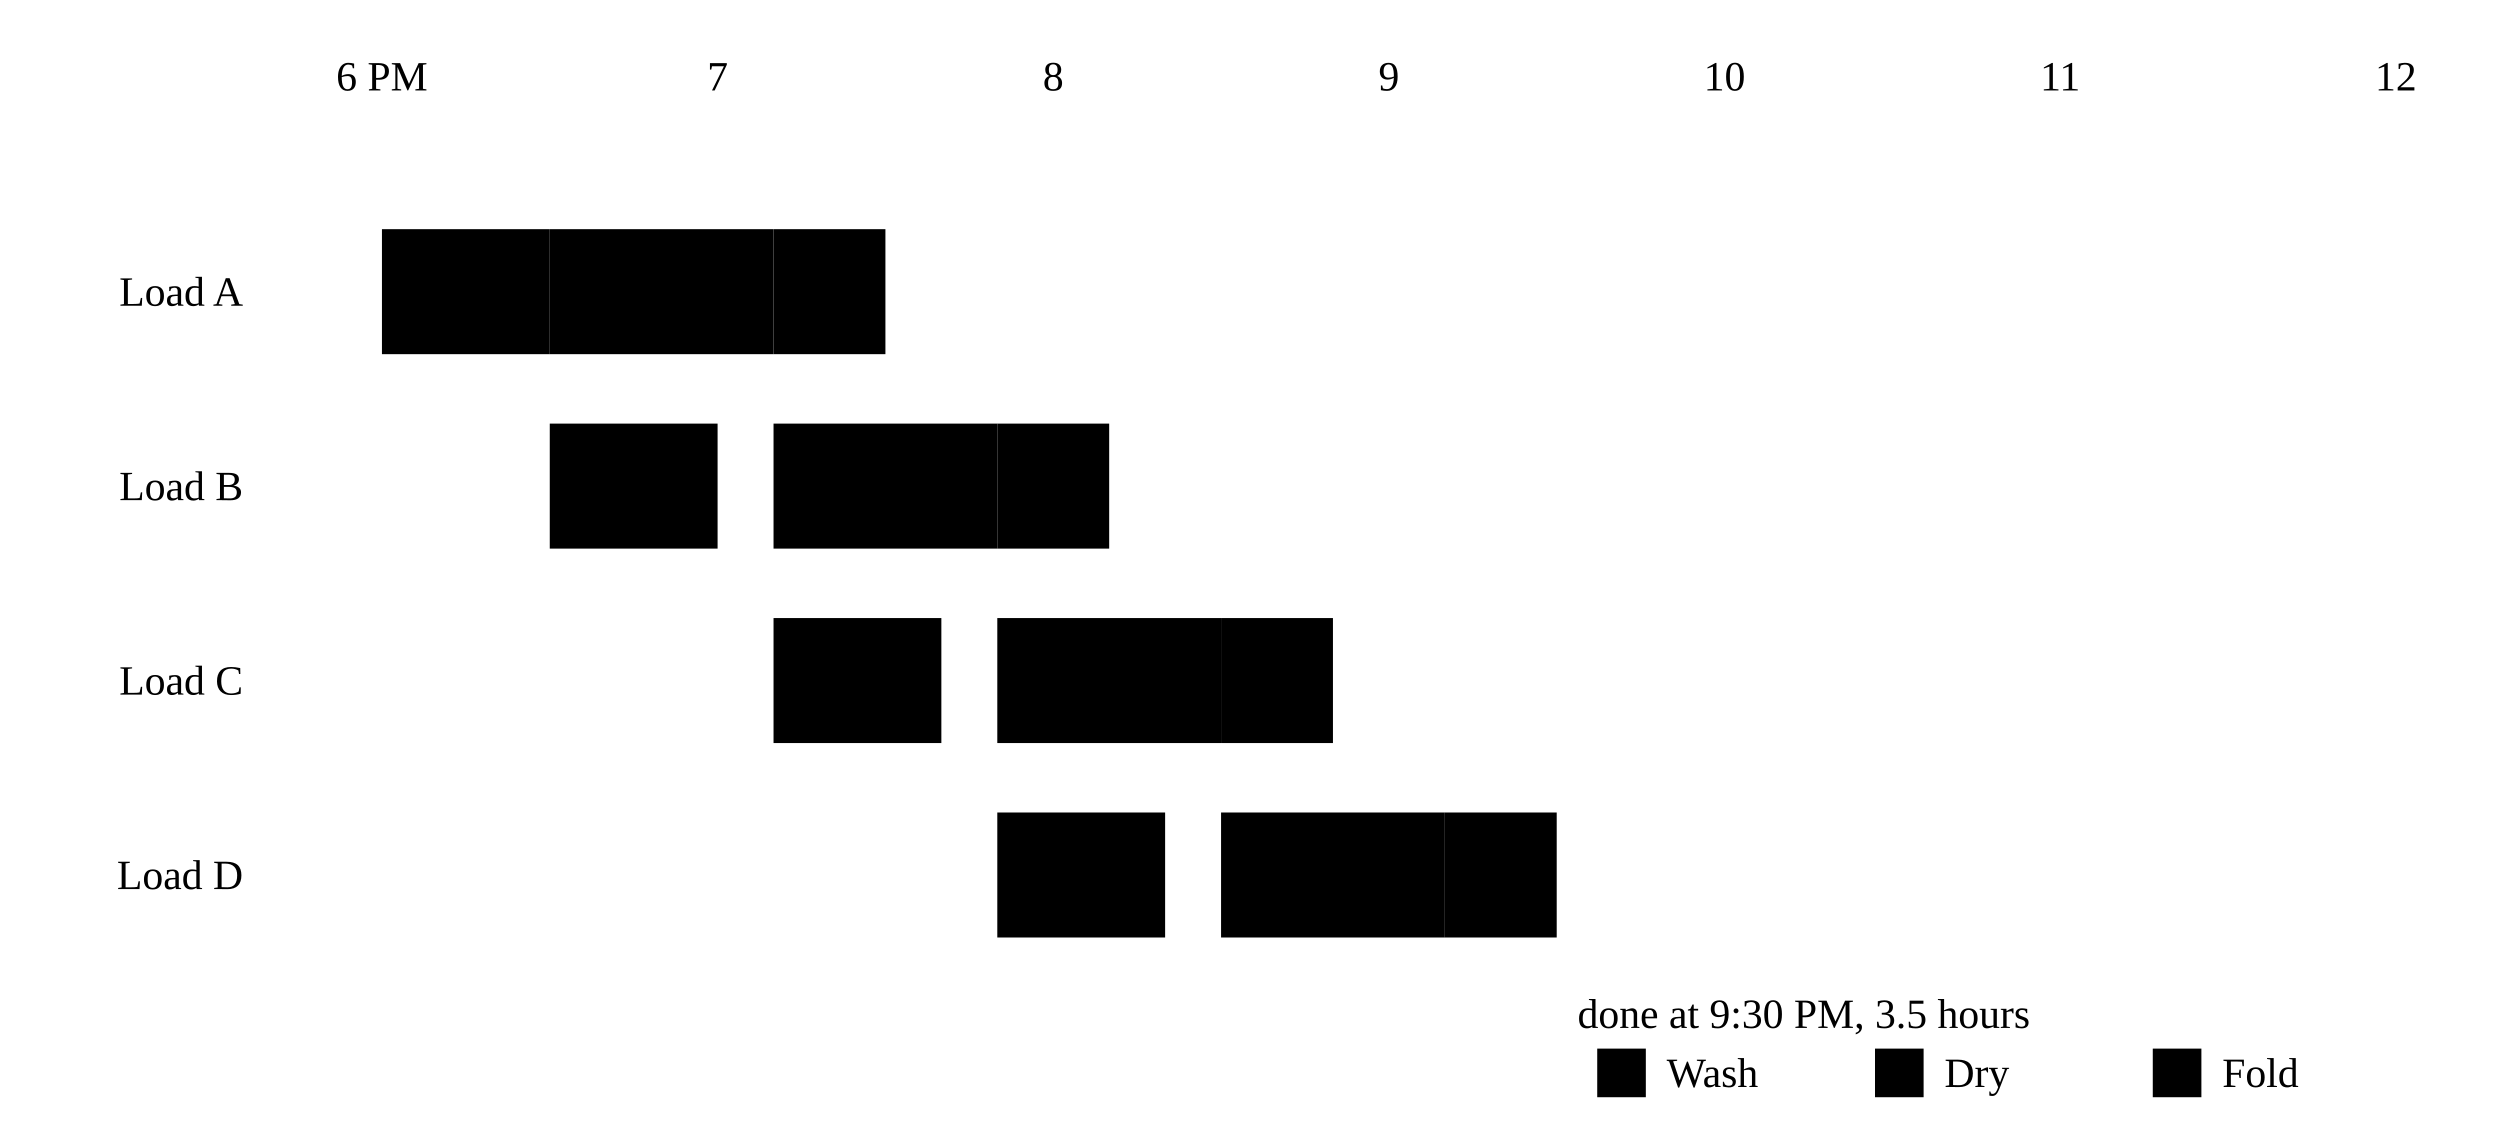
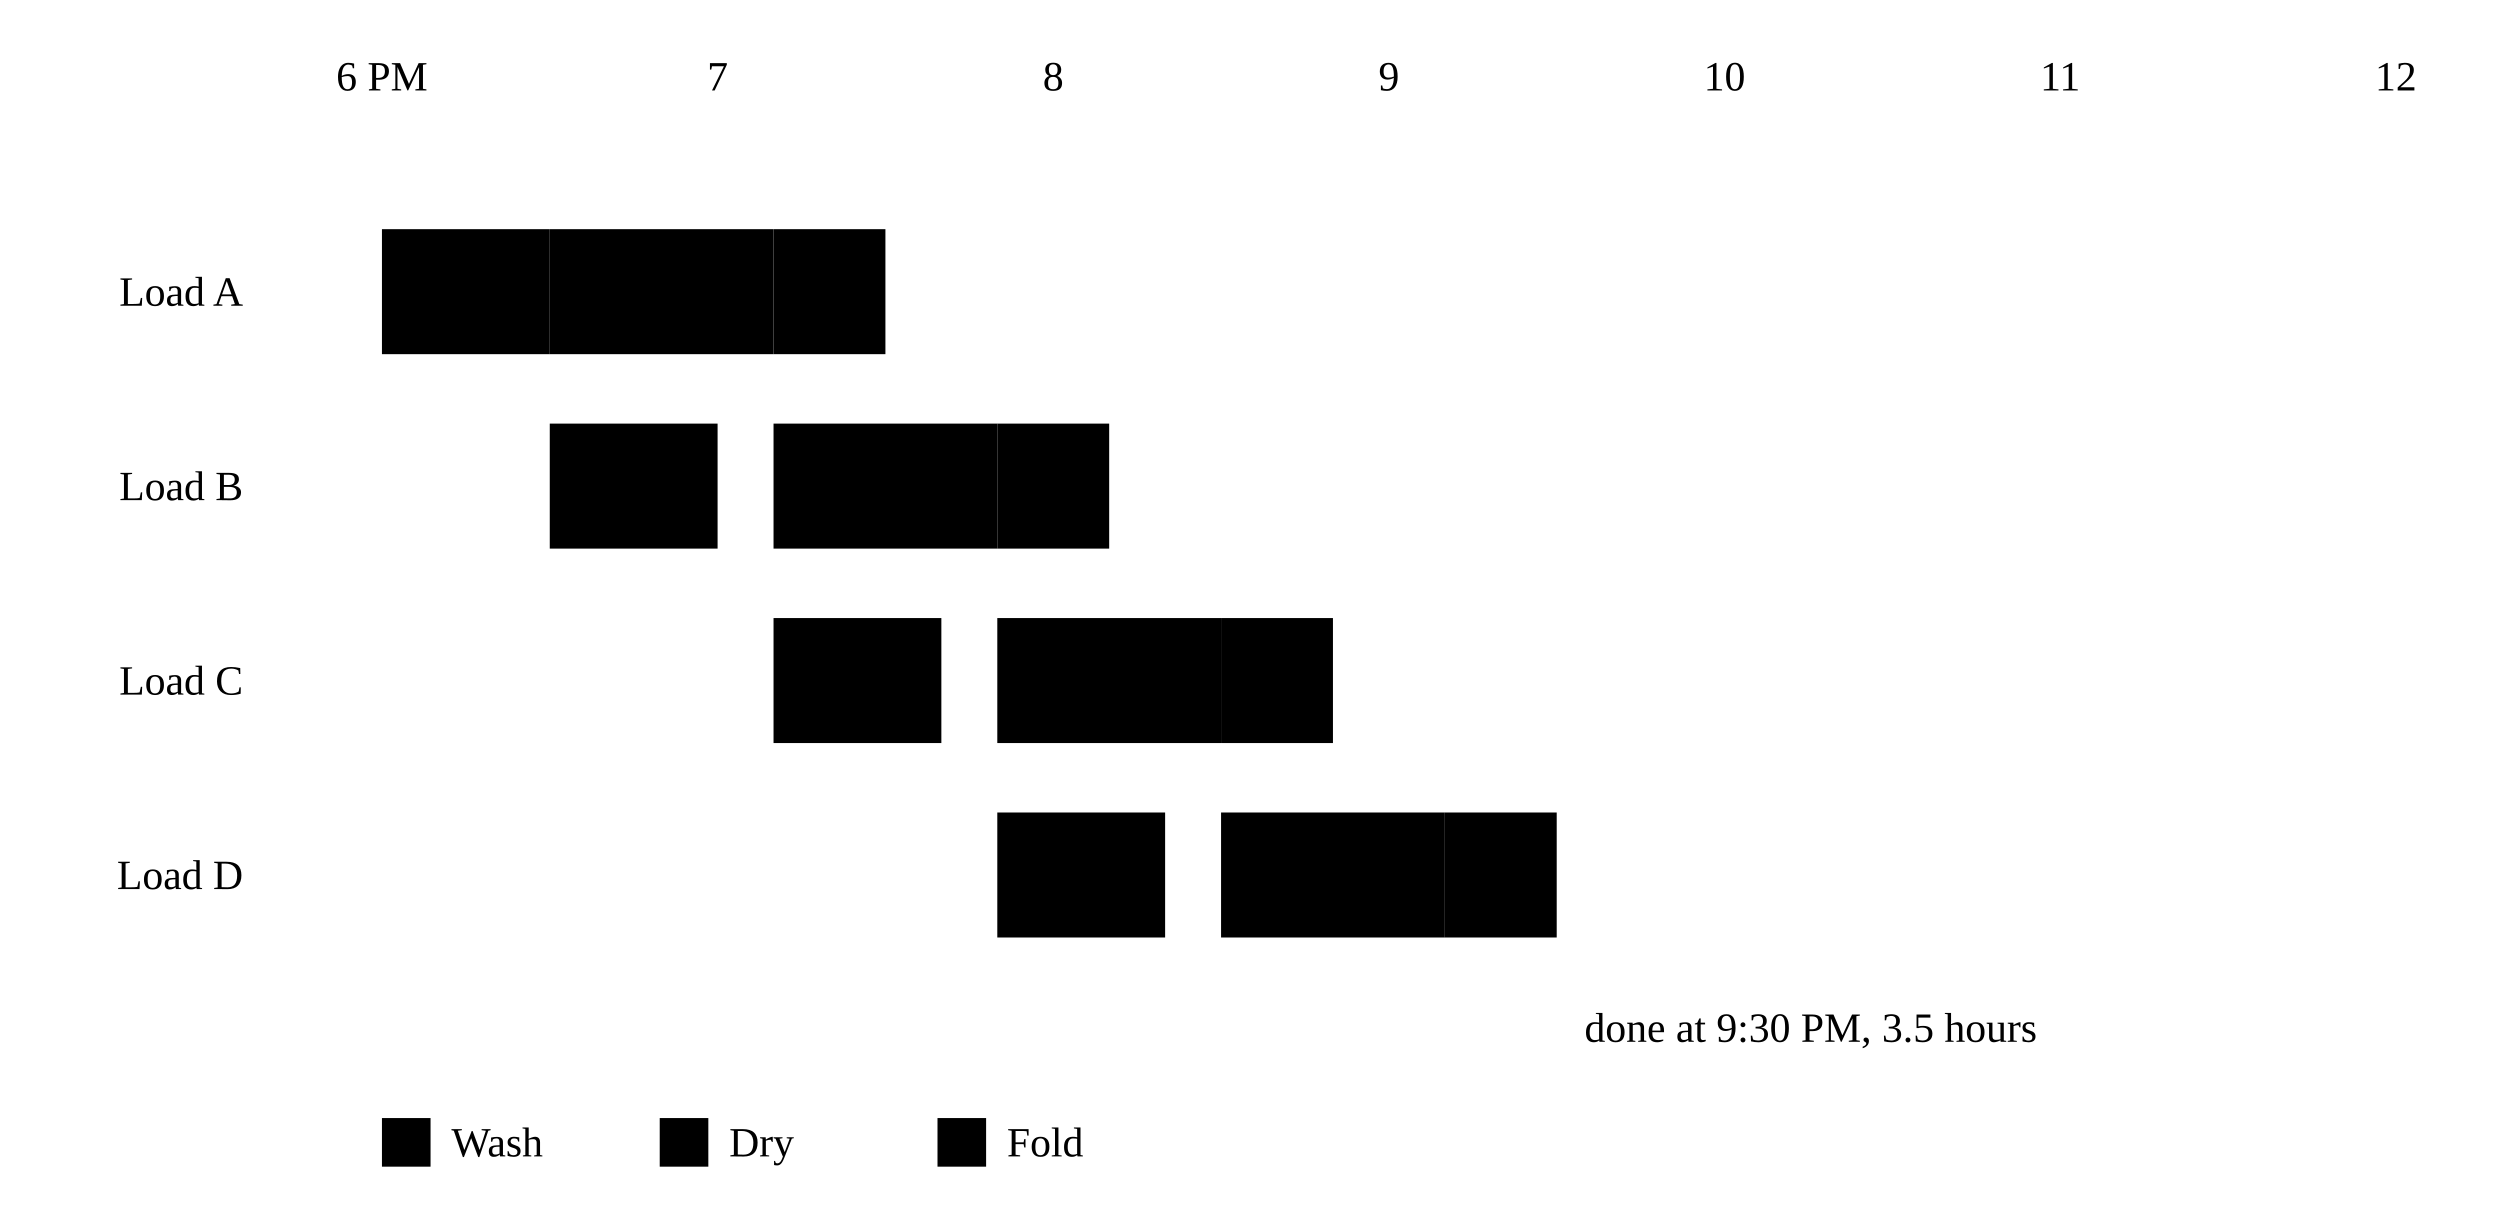
- <svg xmlns="http://www.w3.org/2000/svg" viewBox="0 0 720 330" style="min-width:600px">
-   <path class="d-line-mut d-dash" d="M110.0 36.0 L110.0 300.0" />
-   <path class="d-line-mut d-dash" d="M206.7 36.0 L206.7 300.0" />
-   <path class="d-line-mut d-dash" d="M303.3 36.0 L303.3 300.0" />
-   <path class="d-line-mut d-dash" d="M400.0 36.0 L400.0 300.0" />
-   <path class="d-line-mut d-dash" d="M496.7 36.0 L496.7 300.0" />
-   <path class="d-line-mut d-dash" d="M593.3 36.0 L593.3 300.0" />
-   <path class="d-line-mut d-dash" d="M690.0 36.0 L690.0 300.0" />
+ <svg xmlns="http://www.w3.org/2000/svg" viewBox="0 0 720 350" style="min-width:600px">
+   <path class="d-line-mut d-dash" d="M110.0 36.0 L110.0 282.0" />
+   <path class="d-line-mut d-dash" d="M206.7 36.0 L206.7 282.0" />
+   <path class="d-line-mut d-dash" d="M303.3 36.0 L303.3 282.0" />
+   <path class="d-line-mut d-dash" d="M400.0 36.0 L400.0 282.0" />
+   <path class="d-line-mut d-dash" d="M496.7 36.0 L496.7 282.0" />
+   <path class="d-line-mut d-dash" d="M593.3 36.0 L593.3 282.0" />
+   <path class="d-line-mut d-dash" d="M690.0 36.0 L690.0 282.0" />
  <path class="d-line-mut d-arr-mut" d="M110.0 40.0 L690.0 40.0" />
-   <rect class="d-box-k" x="460" y="302" width="14" height="14" rx="0" />
-   <rect class="d-box-a" x="540" y="302" width="14" height="14" rx="0" />
-   <rect class="d-box-2" x="620" y="302" width="14" height="14" rx="0" />
+   <rect class="d-box-k" x="110" y="322" width="14" height="14" rx="0" />
+   <rect class="d-box-a" x="190" y="322" width="14" height="14" rx="0" />
+   <rect class="d-box-2" x="270" y="322" width="14" height="14" rx="0" />
  <rect class="d-box-k" x="110" y="66" width="48.333" height="36" rx="0" />
  <rect class="d-box-a" x="158.333" y="66" width="64.444" height="36" rx="0" />
  <rect class="d-box-2" x="222.778" y="66" width="32.222" height="36" rx="0" />
  <rect class="d-box-k" x="158.333" y="122" width="48.333" height="36" rx="0" />
  <rect class="d-box-a" x="222.778" y="122" width="64.444" height="36" rx="0" />
  <rect class="d-box-2" x="287.222" y="122" width="32.222" height="36" rx="0" />
  <rect class="d-box-k" x="222.778" y="178" width="48.333" height="36" rx="0" />
  <rect class="d-box-a" x="287.222" y="178" width="64.444" height="36" rx="0" />
  <rect class="d-box-2" x="351.667" y="178" width="32.222" height="36" rx="0" />
  <rect class="d-box-k" x="287.222" y="234" width="48.333" height="36" rx="0" />
  <rect class="d-box-a" x="351.667" y="234" width="64.444" height="36" rx="0" />
  <rect class="d-box-2" x="416.111" y="234" width="32.222" height="36" rx="0" />
-   <path class="d-line-acc" d="M448.3 280.0 L448.3 300.0" />
+   <path class="d-line-acc" d="M448.3 274.0 L448.3 300.0" />
  <text class="d-mono" x="110" y="22.0" text-anchor="middle" dominant-baseline="central">6 PM</text>
  <text class="d-mono" x="206.667" y="22.0" text-anchor="middle" dominant-baseline="central">7</text>
  <text class="d-mono" x="303.333" y="22.0" text-anchor="middle" dominant-baseline="central">8</text>
  <text class="d-mono" x="400" y="22.0" text-anchor="middle" dominant-baseline="central">9</text>
  <text class="d-mono" x="496.667" y="22.0" text-anchor="middle" dominant-baseline="central">10</text>
  <text class="d-mono" x="593.333" y="22.0" text-anchor="middle" dominant-baseline="central">11</text>
  <text class="d-mono" x="690" y="22.0" text-anchor="middle" dominant-baseline="central">12</text>
-   <text class="d-small" x="480" y="309.0" text-anchor="start" dominant-baseline="central">Wash</text>
-   <text class="d-small" x="560" y="309.0" text-anchor="start" dominant-baseline="central">Dry</text>
-   <text class="d-small" x="640" y="309.0" text-anchor="start" dominant-baseline="central">Fold</text>
+   <text class="d-small" x="130" y="329.0" text-anchor="start" dominant-baseline="central">Wash</text>
+   <text class="d-small" x="210" y="329.0" text-anchor="start" dominant-baseline="central">Dry</text>
+   <text class="d-small" x="290" y="329.0" text-anchor="start" dominant-baseline="central">Fold</text>
  <text class="d-label" x="70" y="84.0" text-anchor="end" dominant-baseline="central">Load A</text>
  <text class="d-label d-on-accent" x="134.167" y="84.0" text-anchor="middle" dominant-baseline="central">30</text>
  <text class="d-label d-on-accent" x="190.556" y="84.0" text-anchor="middle" dominant-baseline="central">40</text>
  <text class="d-label" x="238.889" y="84.0" text-anchor="middle" dominant-baseline="central">20</text>
  <text class="d-label" x="70" y="140.0" text-anchor="end" dominant-baseline="central">Load B</text>
  <text class="d-label d-on-accent" x="182.5" y="140.0" text-anchor="middle" dominant-baseline="central">30</text>
  <text class="d-label d-on-accent" x="255" y="140.0" text-anchor="middle" dominant-baseline="central">40</text>
  <text class="d-label" x="303.333" y="140.0" text-anchor="middle" dominant-baseline="central">20</text>
  <text class="d-label" x="70" y="196.0" text-anchor="end" dominant-baseline="central">Load C</text>
  <text class="d-label d-on-accent" x="246.944" y="196.0" text-anchor="middle" dominant-baseline="central">30</text>
  <text class="d-label d-on-accent" x="319.444" y="196.0" text-anchor="middle" dominant-baseline="central">40</text>
  <text class="d-label" x="367.778" y="196.0" text-anchor="middle" dominant-baseline="central">20</text>
  <text class="d-label" x="70" y="252.0" text-anchor="end" dominant-baseline="central">Load D</text>
  <text class="d-label d-on-accent" x="311.389" y="252.0" text-anchor="middle" dominant-baseline="central">30</text>
  <text class="d-label d-on-accent" x="383.889" y="252.0" text-anchor="middle" dominant-baseline="central">40</text>
  <text class="d-label" x="432.222" y="252.0" text-anchor="middle" dominant-baseline="central">20</text>
-   <text class="d-small" x="454.333" y="292.0" text-anchor="start" dominant-baseline="central">done at 9:30 PM, 3.5 hours</text>
+   <text class="d-label d-red" x="456.333" y="296.0" text-anchor="start" dominant-baseline="central">done at 9:30 PM, 3.5 hours</text>
</svg>
